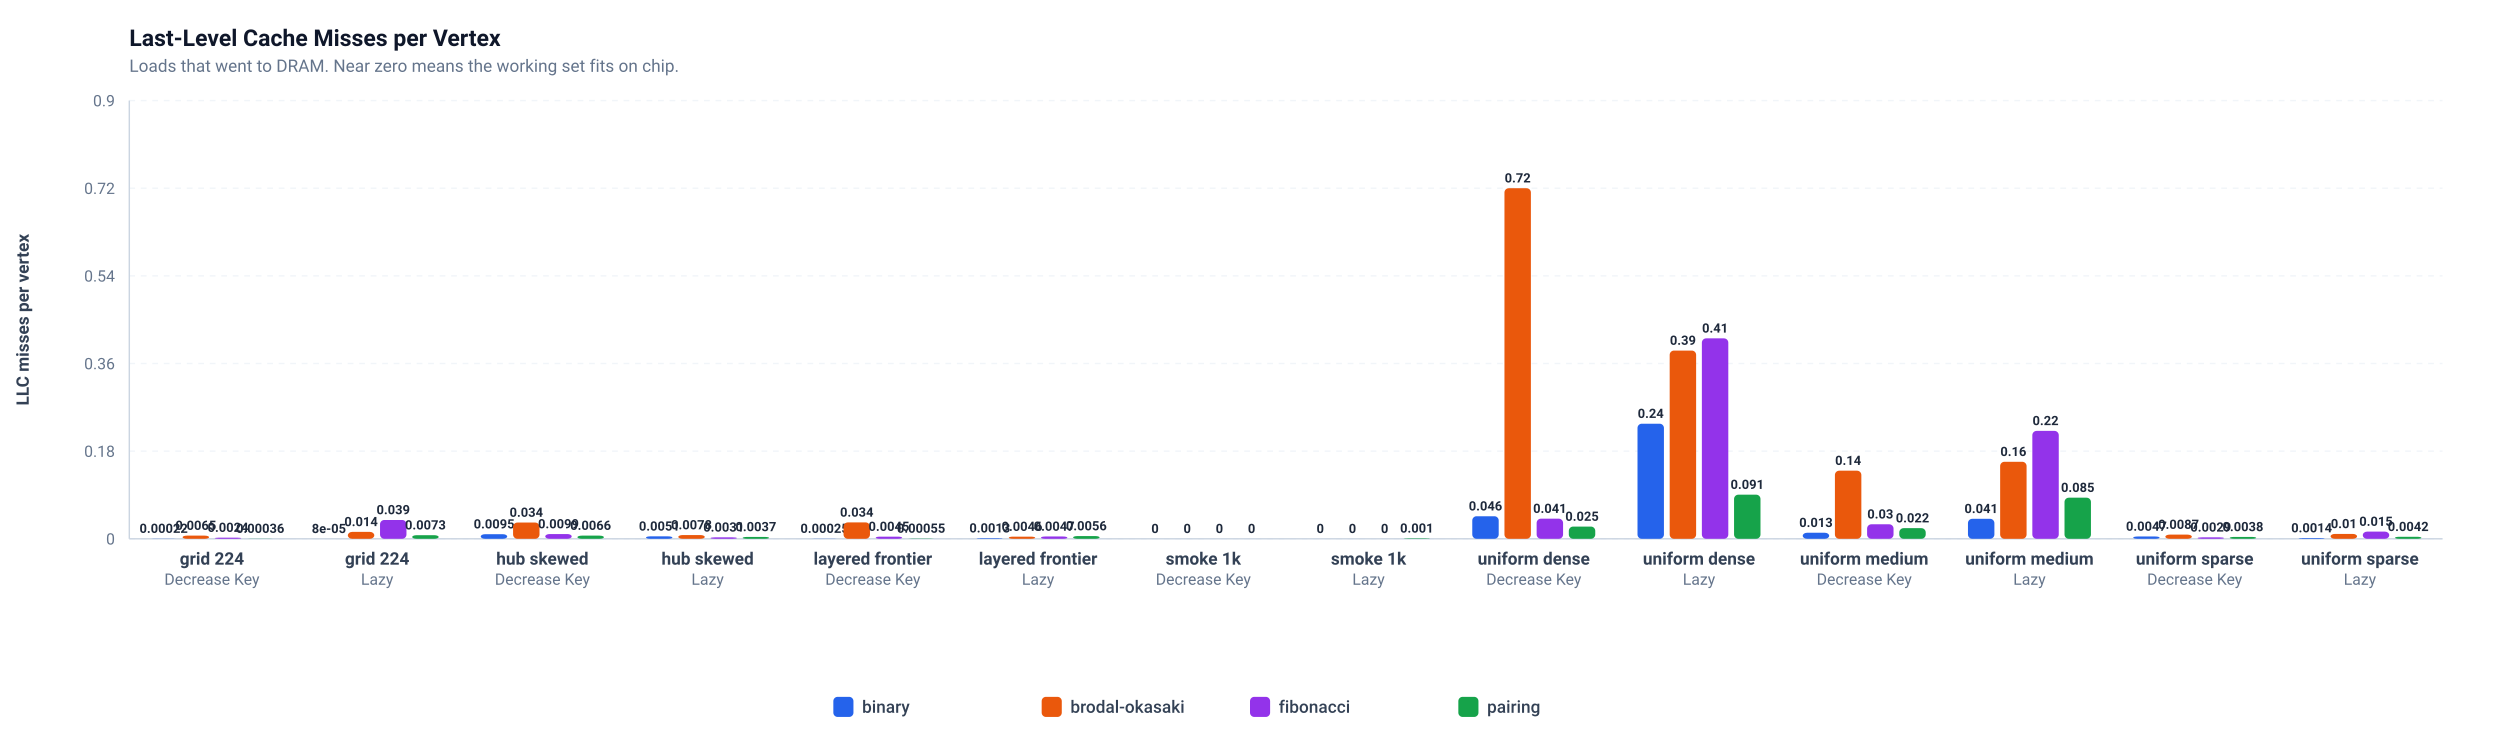
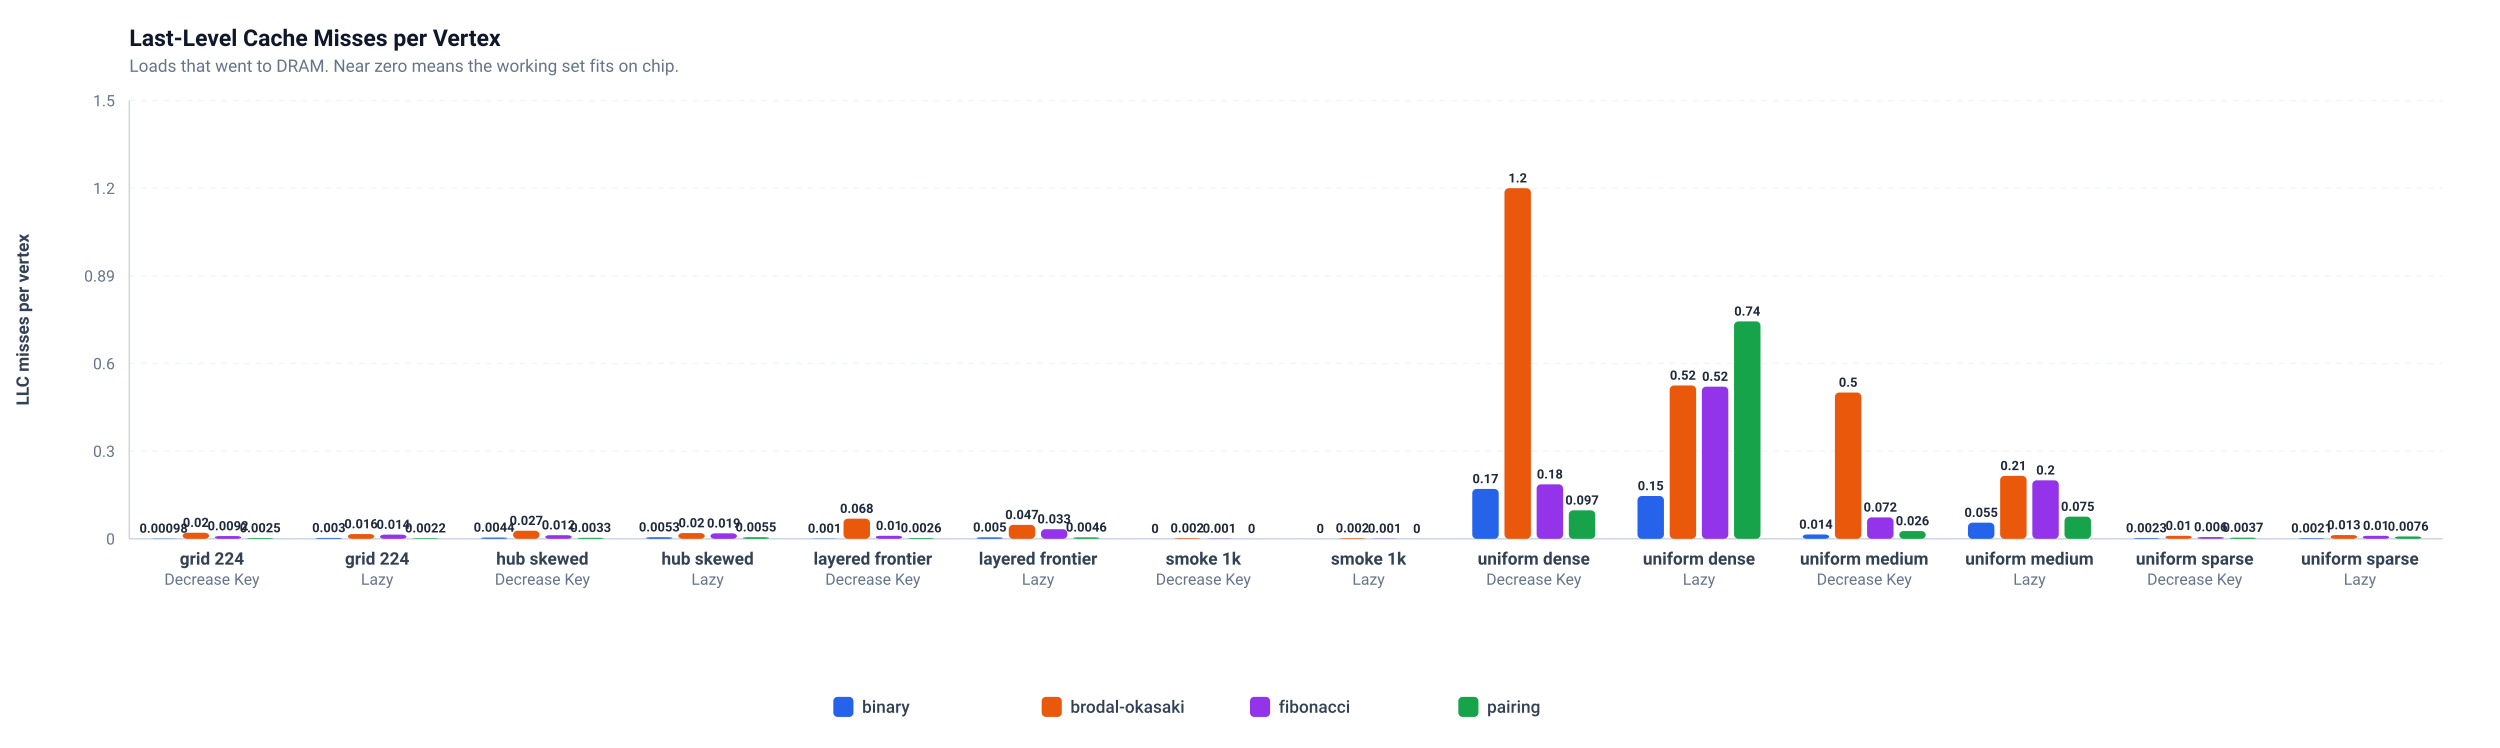
<svg xmlns="http://www.w3.org/2000/svg" viewBox="0 0 1740 520" width="1740" height="520" style="background-color: #ffffff; font-family: -apple-system, BlinkMacSystemFont, Segoe UI, Roboto, sans-serif;">
  <defs>
    <style>
    .axis { stroke: #CBD5E1; stroke-width: 1; }
    .grid { stroke: #F1F5F9; stroke-width: 1; stroke-dasharray: 4,4; }
    .baseline { stroke: #EF4444; stroke-width: 1.5; stroke-dasharray: 3,3; }
    .tick-label { font-size: 11px; fill: #64748B; }
    .axis-title { font-size: 12px; font-weight: 600; fill: #334155; }
    .chart-title { font-size: 16px; font-weight: 700; fill: #0F172A; }
    .chart-subtitle { font-size: 12px; fill: #64748B; }
    .bar-label { font-size: 9px; font-weight: 600; fill: #1E293B; text-anchor: middle; }
    .legend-text { font-size: 12px; fill: #334155; font-weight: 500; dominant-baseline: central; }
  </style>
  </defs>
  <text x="90" y="32" class="chart-title">Last-Level Cache Misses per Vertex</text>
  <text x="90" y="50" class="chart-subtitle">Loads that went to DRAM. Near zero means the working set fits on chip.</text>
  <line x1="90" y1="375.0" x2="1700" y2="375.0" class="grid" />
  <text x="80" y="379.0" class="tick-label" text-anchor="end">0</text>
  <line x1="90" y1="314.0" x2="1700" y2="314.0" class="grid" />
-   <text x="80" y="318.0" class="tick-label" text-anchor="end">0.18</text>
+   <text x="80" y="318.0" class="tick-label" text-anchor="end">0.3</text>
  <line x1="90" y1="253.0" x2="1700" y2="253.0" class="grid" />
-   <text x="80" y="257.0" class="tick-label" text-anchor="end">0.36</text>
+   <text x="80" y="257.0" class="tick-label" text-anchor="end">0.6</text>
  <line x1="90" y1="192.0" x2="1700" y2="192.0" class="grid" />
-   <text x="80" y="196.0" class="tick-label" text-anchor="end">0.54</text>
+   <text x="80" y="196.0" class="tick-label" text-anchor="end">0.89</text>
  <line x1="90" y1="131.0" x2="1700" y2="131.0" class="grid" />
-   <text x="80" y="135.0" class="tick-label" text-anchor="end">0.72</text>
+   <text x="80" y="135.0" class="tick-label" text-anchor="end">1.2</text>
  <line x1="90" y1="70.0" x2="1700" y2="70.0" class="grid" />
-   <text x="80" y="74.0" class="tick-label" text-anchor="end">0.9</text>
+   <text x="80" y="74.0" class="tick-label" text-anchor="end">1.5</text>
  <line x1="90" y1="70" x2="90" y2="375" class="axis" />
  <line x1="90" y1="375" x2="1700" y2="375" class="axis" />
  <text x="-222.5" y="20" class="axis-title" text-anchor="middle" transform="rotate(-90)">LLC misses per vertex</text>
  <text x="147.5" y="393" class="axis-title" font-size="10px" text-anchor="middle">grid 224</text>
  <text x="147.5" y="407" class="tick-label" font-size="10px" text-anchor="middle">Decrease Key</text>
-   <rect x="104.7" y="374.9" width="18.4" height="0.1" fill="#2563EB" rx="3" ry="3" />
-   <text x="113.9" y="370.9" class="bar-label">0.00022</text>
-   <rect x="127.1" y="372.8" width="18.4" height="2.2" fill="#EA580C" rx="3" ry="3" />
-   <text x="136.3" y="368.8" class="bar-label">0.0065</text>
-   <rect x="149.5" y="374.2" width="18.4" height="0.8" fill="#9333EA" rx="3" ry="3" />
-   <text x="158.7" y="370.2" class="bar-label">0.0024</text>
-   <rect x="171.9" y="374.9" width="18.4" height="0.1" fill="#16A34A" rx="3" ry="3" />
-   <text x="181.1" y="370.9" class="bar-label">0.00036</text>
+   <rect x="104.7" y="374.8" width="18.4" height="0.2" fill="#2563EB" rx="3" ry="3" />
+   <text x="113.9" y="370.8" class="bar-label">0.00098</text>
+   <rect x="127.1" y="370.8" width="18.4" height="4.2" fill="#EA580C" rx="3" ry="3" />
+   <text x="136.3" y="366.8" class="bar-label">0.02</text>
+   <rect x="149.5" y="373.1" width="18.4" height="1.9" fill="#9333EA" rx="3" ry="3" />
+   <text x="158.7" y="369.1" class="bar-label">0.0092</text>
+   <rect x="171.9" y="374.5" width="18.4" height="0.5" fill="#16A34A" rx="3" ry="3" />
+   <text x="181.1" y="370.5" class="bar-label">0.0025</text>
  <text x="262.5" y="393" class="axis-title" font-size="10px" text-anchor="middle">grid 224</text>
  <text x="262.5" y="407" class="tick-label" font-size="10px" text-anchor="middle">Lazy</text>
-   <rect x="219.7" y="375.0" width="18.4" height="0.0" fill="#2563EB" rx="3" ry="3" />
-   <text x="228.9" y="371.0" class="bar-label">8e-05</text>
-   <rect x="242.1" y="370.2" width="18.4" height="4.8" fill="#EA580C" rx="3" ry="3" />
-   <text x="251.3" y="366.2" class="bar-label">0.014</text>
-   <rect x="264.5" y="361.9" width="18.4" height="13.1" fill="#9333EA" rx="3" ry="3" />
-   <text x="273.7" y="357.9" class="bar-label">0.039</text>
-   <rect x="286.9" y="372.5" width="18.4" height="2.5" fill="#16A34A" rx="3" ry="3" />
-   <text x="296.1" y="368.5" class="bar-label">0.0073</text>
+   <rect x="219.7" y="374.4" width="18.4" height="0.6" fill="#2563EB" rx="3" ry="3" />
+   <text x="228.9" y="370.4" class="bar-label">0.003</text>
+   <rect x="242.1" y="371.7" width="18.4" height="3.3" fill="#EA580C" rx="3" ry="3" />
+   <text x="251.3" y="367.7" class="bar-label">0.016</text>
+   <rect x="264.5" y="372.1" width="18.4" height="2.9" fill="#9333EA" rx="3" ry="3" />
+   <text x="273.7" y="368.1" class="bar-label">0.014</text>
+   <rect x="286.9" y="374.6" width="18.4" height="0.4" fill="#16A34A" rx="3" ry="3" />
+   <text x="296.1" y="370.6" class="bar-label">0.0022</text>
  <text x="377.5" y="393" class="axis-title" font-size="10px" text-anchor="middle">hub skewed</text>
  <text x="377.5" y="407" class="tick-label" font-size="10px" text-anchor="middle">Decrease Key</text>
-   <rect x="334.6" y="371.8" width="18.4" height="3.2" fill="#2563EB" rx="3" ry="3" />
-   <text x="343.9" y="367.8" class="bar-label">0.0095</text>
-   <rect x="357.1" y="363.7" width="18.4" height="11.3" fill="#EA580C" rx="3" ry="3" />
-   <text x="366.3" y="359.7" class="bar-label">0.034</text>
-   <rect x="379.5" y="371.7" width="18.4" height="3.3" fill="#9333EA" rx="3" ry="3" />
-   <text x="388.7" y="367.7" class="bar-label">0.0099</text>
-   <rect x="401.9" y="372.8" width="18.4" height="2.2" fill="#16A34A" rx="3" ry="3" />
-   <text x="411.1" y="368.8" class="bar-label">0.0066</text>
+   <rect x="334.6" y="374.1" width="18.4" height="0.9" fill="#2563EB" rx="3" ry="3" />
+   <text x="343.9" y="370.1" class="bar-label">0.0044</text>
+   <rect x="357.1" y="369.4" width="18.4" height="5.6" fill="#EA580C" rx="3" ry="3" />
+   <text x="366.3" y="365.4" class="bar-label">0.027</text>
+   <rect x="379.5" y="372.5" width="18.4" height="2.5" fill="#9333EA" rx="3" ry="3" />
+   <text x="388.7" y="368.5" class="bar-label">0.012</text>
+   <rect x="401.9" y="374.3" width="18.4" height="0.7" fill="#16A34A" rx="3" ry="3" />
+   <text x="411.1" y="370.3" class="bar-label">0.0033</text>
  <text x="492.5" y="393" class="axis-title" font-size="10px" text-anchor="middle">hub skewed</text>
  <text x="492.5" y="407" class="tick-label" font-size="10px" text-anchor="middle">Lazy</text>
-   <rect x="449.6" y="373.3" width="18.4" height="1.7" fill="#2563EB" rx="3" ry="3" />
-   <text x="458.9" y="369.3" class="bar-label">0.0051</text>
-   <rect x="472.1" y="372.4" width="18.4" height="2.6" fill="#EA580C" rx="3" ry="3" />
-   <text x="481.3" y="368.4" class="bar-label">0.0078</text>
-   <rect x="494.5" y="374.0" width="18.4" height="1.0" fill="#9333EA" rx="3" ry="3" />
-   <text x="503.7" y="370.0" class="bar-label">0.0031</text>
-   <rect x="516.9" y="373.7" width="18.4" height="1.3" fill="#16A34A" rx="3" ry="3" />
-   <text x="526.1" y="369.7" class="bar-label">0.0037</text>
+   <rect x="449.6" y="373.9" width="18.4" height="1.1" fill="#2563EB" rx="3" ry="3" />
+   <text x="458.9" y="369.9" class="bar-label">0.0053</text>
+   <rect x="472.1" y="371.0" width="18.4" height="4.0" fill="#EA580C" rx="3" ry="3" />
+   <text x="481.3" y="367.0" class="bar-label">0.02</text>
+   <rect x="494.5" y="371.2" width="18.4" height="3.8" fill="#9333EA" rx="3" ry="3" />
+   <text x="503.7" y="367.2" class="bar-label">0.019</text>
+   <rect x="516.9" y="373.9" width="18.4" height="1.1" fill="#16A34A" rx="3" ry="3" />
+   <text x="526.1" y="369.9" class="bar-label">0.0055</text>
  <text x="607.5" y="393" class="axis-title" font-size="10px" text-anchor="middle">layered frontier</text>
  <text x="607.5" y="407" class="tick-label" font-size="10px" text-anchor="middle">Decrease Key</text>
-   <rect x="564.6" y="374.9" width="18.4" height="0.1" fill="#2563EB" rx="3" ry="3" />
-   <text x="573.9" y="370.9" class="bar-label">0.00025</text>
-   <rect x="587.1" y="363.6" width="18.4" height="11.4" fill="#EA580C" rx="3" ry="3" />
-   <text x="596.3" y="359.6" class="bar-label">0.034</text>
-   <rect x="609.5" y="373.5" width="18.4" height="1.5" fill="#9333EA" rx="3" ry="3" />
-   <text x="618.7" y="369.5" class="bar-label">0.0045</text>
-   <rect x="631.9" y="374.8" width="18.4" height="0.2" fill="#16A34A" rx="3" ry="3" />
-   <text x="641.1" y="370.8" class="bar-label">0.00055</text>
+   <rect x="564.6" y="374.8" width="18.4" height="0.2" fill="#2563EB" rx="3" ry="3" />
+   <text x="573.9" y="370.8" class="bar-label">0.001</text>
+   <rect x="587.1" y="361.0" width="18.4" height="14.0" fill="#EA580C" rx="3" ry="3" />
+   <text x="596.3" y="357.0" class="bar-label">0.068</text>
+   <rect x="609.5" y="372.9" width="18.4" height="2.1" fill="#9333EA" rx="3" ry="3" />
+   <text x="618.7" y="368.9" class="bar-label">0.01</text>
+   <rect x="631.9" y="374.5" width="18.4" height="0.5" fill="#16A34A" rx="3" ry="3" />
+   <text x="641.1" y="370.5" class="bar-label">0.0026</text>
  <text x="722.5" y="393" class="axis-title" font-size="10px" text-anchor="middle">layered frontier</text>
  <text x="722.5" y="407" class="tick-label" font-size="10px" text-anchor="middle">Lazy</text>
-   <rect x="679.6" y="374.6" width="18.4" height="0.4" fill="#2563EB" rx="3" ry="3" />
-   <text x="688.9" y="370.6" class="bar-label">0.0013</text>
-   <rect x="702.1" y="373.5" width="18.4" height="1.5" fill="#EA580C" rx="3" ry="3" />
-   <text x="711.3" y="369.5" class="bar-label">0.0046</text>
-   <rect x="724.5" y="373.4" width="18.4" height="1.6" fill="#9333EA" rx="3" ry="3" />
-   <text x="733.7" y="369.4" class="bar-label">0.0047</text>
-   <rect x="746.9" y="373.1" width="18.4" height="1.9" fill="#16A34A" rx="3" ry="3" />
-   <text x="756.1" y="369.1" class="bar-label">0.0056</text>
+   <rect x="679.6" y="374.0" width="18.4" height="1.0" fill="#2563EB" rx="3" ry="3" />
+   <text x="688.9" y="370.0" class="bar-label">0.005</text>
+   <rect x="702.1" y="365.3" width="18.4" height="9.7" fill="#EA580C" rx="3" ry="3" />
+   <text x="711.3" y="361.3" class="bar-label">0.047</text>
+   <rect x="724.5" y="368.3" width="18.4" height="6.7" fill="#9333EA" rx="3" ry="3" />
+   <text x="733.7" y="364.3" class="bar-label">0.033</text>
+   <rect x="746.9" y="374.0" width="18.4" height="1.0" fill="#16A34A" rx="3" ry="3" />
+   <text x="756.1" y="370.0" class="bar-label">0.0046</text>
  <text x="837.5" y="393" class="axis-title" font-size="10px" text-anchor="middle">smoke 1k</text>
  <text x="837.5" y="407" class="tick-label" font-size="10px" text-anchor="middle">Decrease Key</text>
  <rect x="794.6" y="375.0" width="18.4" height="0.0" fill="#2563EB" rx="3" ry="3" />
  <text x="803.9" y="371.0" class="bar-label">0</text>
-   <rect x="817.1" y="375.0" width="18.4" height="0.0" fill="#EA580C" rx="3" ry="3" />
-   <text x="826.3" y="371.0" class="bar-label">0</text>
-   <rect x="839.5" y="375.0" width="18.4" height="0.0" fill="#9333EA" rx="3" ry="3" />
-   <text x="848.7" y="371.0" class="bar-label">0</text>
+   <rect x="817.1" y="374.6" width="18.4" height="0.4" fill="#EA580C" rx="3" ry="3" />
+   <text x="826.3" y="370.6" class="bar-label">0.002</text>
+   <rect x="839.5" y="374.8" width="18.4" height="0.2" fill="#9333EA" rx="3" ry="3" />
+   <text x="848.7" y="370.8" class="bar-label">0.001</text>
  <rect x="861.9" y="375.0" width="18.4" height="0.0" fill="#16A34A" rx="3" ry="3" />
  <text x="871.1" y="371.0" class="bar-label">0</text>
  <text x="952.5" y="393" class="axis-title" font-size="10px" text-anchor="middle">smoke 1k</text>
  <text x="952.5" y="407" class="tick-label" font-size="10px" text-anchor="middle">Lazy</text>
  <rect x="909.6" y="375.0" width="18.4" height="0.0" fill="#2563EB" rx="3" ry="3" />
  <text x="918.9" y="371.0" class="bar-label">0</text>
-   <rect x="932.1" y="375.0" width="18.4" height="0.0" fill="#EA580C" rx="3" ry="3" />
-   <text x="941.3" y="371.0" class="bar-label">0</text>
-   <rect x="954.5" y="375.0" width="18.4" height="0.0" fill="#9333EA" rx="3" ry="3" />
-   <text x="963.7" y="371.0" class="bar-label">0</text>
-   <rect x="976.9" y="374.7" width="18.4" height="0.3" fill="#16A34A" rx="3" ry="3" />
-   <text x="986.1" y="370.7" class="bar-label">0.001</text>
+   <rect x="932.1" y="374.6" width="18.4" height="0.4" fill="#EA580C" rx="3" ry="3" />
+   <text x="941.3" y="370.6" class="bar-label">0.002</text>
+   <rect x="954.5" y="374.8" width="18.4" height="0.2" fill="#9333EA" rx="3" ry="3" />
+   <text x="963.7" y="370.8" class="bar-label">0.001</text>
+   <rect x="976.9" y="375.0" width="18.4" height="0.0" fill="#16A34A" rx="3" ry="3" />
+   <text x="986.1" y="371.0" class="bar-label">0</text>
  <text x="1067.5" y="393" class="axis-title" font-size="10px" text-anchor="middle">uniform dense</text>
  <text x="1067.5" y="407" class="tick-label" font-size="10px" text-anchor="middle">Decrease Key</text>
-   <rect x="1024.7" y="359.3" width="18.4" height="15.7" fill="#2563EB" rx="3" ry="3" />
-   <text x="1033.9" y="355.3" class="bar-label">0.046</text>
+   <rect x="1024.7" y="340.3" width="18.4" height="34.7" fill="#2563EB" rx="3" ry="3" />
+   <text x="1033.9" y="336.3" class="bar-label">0.17</text>
  <rect x="1047.1" y="131.0" width="18.4" height="244.0" fill="#EA580C" rx="3" ry="3" />
-   <text x="1056.3" y="127.0" class="bar-label">0.72</text>
-   <rect x="1069.5" y="361.0" width="18.4" height="14.0" fill="#9333EA" rx="3" ry="3" />
-   <text x="1078.7" y="357.0" class="bar-label">0.041</text>
-   <rect x="1091.9" y="366.5" width="18.4" height="8.5" fill="#16A34A" rx="3" ry="3" />
-   <text x="1101.1" y="362.5" class="bar-label">0.025</text>
+   <text x="1056.3" y="127.0" class="bar-label">1.2</text>
+   <rect x="1069.5" y="337.1" width="18.4" height="37.9" fill="#9333EA" rx="3" ry="3" />
+   <text x="1078.7" y="333.1" class="bar-label">0.18</text>
+   <rect x="1091.9" y="355.2" width="18.4" height="19.8" fill="#16A34A" rx="3" ry="3" />
+   <text x="1101.1" y="351.2" class="bar-label">0.097</text>
  <text x="1182.5" y="393" class="axis-title" font-size="10px" text-anchor="middle">uniform dense</text>
  <text x="1182.5" y="407" class="tick-label" font-size="10px" text-anchor="middle">Lazy</text>
-   <rect x="1139.7" y="294.9" width="18.4" height="80.1" fill="#2563EB" rx="3" ry="3" />
-   <text x="1148.9" y="290.9" class="bar-label">0.24</text>
-   <rect x="1162.1" y="244.0" width="18.4" height="131.0" fill="#EA580C" rx="3" ry="3" />
-   <text x="1171.3" y="240.0" class="bar-label">0.39</text>
-   <rect x="1184.5" y="235.5" width="18.4" height="139.5" fill="#9333EA" rx="3" ry="3" />
-   <text x="1193.7" y="231.5" class="bar-label">0.41</text>
-   <rect x="1206.9" y="344.3" width="18.4" height="30.7" fill="#16A34A" rx="3" ry="3" />
-   <text x="1216.1" y="340.3" class="bar-label">0.091</text>
+   <rect x="1139.7" y="345.2" width="18.4" height="29.8" fill="#2563EB" rx="3" ry="3" />
+   <text x="1148.9" y="341.2" class="bar-label">0.15</text>
+   <rect x="1162.1" y="268.3" width="18.4" height="106.7" fill="#EA580C" rx="3" ry="3" />
+   <text x="1171.3" y="264.3" class="bar-label">0.52</text>
+   <rect x="1184.5" y="269.1" width="18.4" height="105.9" fill="#9333EA" rx="3" ry="3" />
+   <text x="1193.7" y="265.1" class="bar-label">0.52</text>
+   <rect x="1206.9" y="223.7" width="18.4" height="151.3" fill="#16A34A" rx="3" ry="3" />
+   <text x="1216.1" y="219.7" class="bar-label">0.74</text>
  <text x="1297.5" y="393" class="axis-title" font-size="10px" text-anchor="middle">uniform medium</text>
  <text x="1297.5" y="407" class="tick-label" font-size="10px" text-anchor="middle">Decrease Key</text>
-   <rect x="1254.7" y="370.8" width="18.4" height="4.2" fill="#2563EB" rx="3" ry="3" />
-   <text x="1263.9" y="366.8" class="bar-label">0.013</text>
-   <rect x="1277.1" y="327.6" width="18.4" height="47.4" fill="#EA580C" rx="3" ry="3" />
-   <text x="1286.3" y="323.6" class="bar-label">0.14</text>
-   <rect x="1299.5" y="364.9" width="18.4" height="10.1" fill="#9333EA" rx="3" ry="3" />
-   <text x="1308.7" y="360.9" class="bar-label">0.03</text>
-   <rect x="1321.9" y="367.6" width="18.4" height="7.4" fill="#16A34A" rx="3" ry="3" />
-   <text x="1331.1" y="363.6" class="bar-label">0.022</text>
+   <rect x="1254.7" y="372.0" width="18.4" height="3.0" fill="#2563EB" rx="3" ry="3" />
+   <text x="1263.9" y="368.0" class="bar-label">0.014</text>
+   <rect x="1277.1" y="273.2" width="18.4" height="101.8" fill="#EA580C" rx="3" ry="3" />
+   <text x="1286.3" y="269.2" class="bar-label">0.5</text>
+   <rect x="1299.5" y="360.1" width="18.4" height="14.9" fill="#9333EA" rx="3" ry="3" />
+   <text x="1308.7" y="356.1" class="bar-label">0.072</text>
+   <rect x="1321.9" y="369.6" width="18.4" height="5.4" fill="#16A34A" rx="3" ry="3" />
+   <text x="1331.1" y="365.6" class="bar-label">0.026</text>
  <text x="1412.5" y="393" class="axis-title" font-size="10px" text-anchor="middle">uniform medium</text>
  <text x="1412.5" y="407" class="tick-label" font-size="10px" text-anchor="middle">Lazy</text>
-   <rect x="1369.7" y="361.1" width="18.4" height="13.9" fill="#2563EB" rx="3" ry="3" />
-   <text x="1378.9" y="357.1" class="bar-label">0.041</text>
-   <rect x="1392.1" y="321.4" width="18.4" height="53.6" fill="#EA580C" rx="3" ry="3" />
-   <text x="1401.3" y="317.4" class="bar-label">0.16</text>
-   <rect x="1414.5" y="299.9" width="18.4" height="75.1" fill="#9333EA" rx="3" ry="3" />
-   <text x="1423.7" y="295.9" class="bar-label">0.22</text>
-   <rect x="1436.9" y="346.4" width="18.4" height="28.6" fill="#16A34A" rx="3" ry="3" />
-   <text x="1446.1" y="342.4" class="bar-label">0.085</text>
+   <rect x="1369.7" y="363.8" width="18.4" height="11.2" fill="#2563EB" rx="3" ry="3" />
+   <text x="1378.9" y="359.8" class="bar-label">0.055</text>
+   <rect x="1392.1" y="331.2" width="18.4" height="43.8" fill="#EA580C" rx="3" ry="3" />
+   <text x="1401.3" y="327.2" class="bar-label">0.21</text>
+   <rect x="1414.5" y="334.3" width="18.4" height="40.7" fill="#9333EA" rx="3" ry="3" />
+   <text x="1423.7" y="330.3" class="bar-label">0.2</text>
+   <rect x="1436.9" y="359.6" width="18.4" height="15.4" fill="#16A34A" rx="3" ry="3" />
+   <text x="1446.1" y="355.6" class="bar-label">0.075</text>
  <text x="1527.5" y="393" class="axis-title" font-size="10px" text-anchor="middle">uniform sparse</text>
  <text x="1527.5" y="407" class="tick-label" font-size="10px" text-anchor="middle">Decrease Key</text>
-   <rect x="1484.7" y="373.4" width="18.4" height="1.6" fill="#2563EB" rx="3" ry="3" />
-   <text x="1493.9" y="369.4" class="bar-label">0.0047</text>
-   <rect x="1507.1" y="372.1" width="18.4" height="2.9" fill="#EA580C" rx="3" ry="3" />
-   <text x="1516.3" y="368.1" class="bar-label">0.0087</text>
-   <rect x="1529.5" y="374.0" width="18.4" height="1.0" fill="#9333EA" rx="3" ry="3" />
-   <text x="1538.7" y="370.0" class="bar-label">0.0029</text>
-   <rect x="1551.9" y="373.7" width="18.4" height="1.3" fill="#16A34A" rx="3" ry="3" />
-   <text x="1561.1" y="369.7" class="bar-label">0.0038</text>
+   <rect x="1484.7" y="374.5" width="18.4" height="0.5" fill="#2563EB" rx="3" ry="3" />
+   <text x="1493.9" y="370.5" class="bar-label">0.0023</text>
+   <rect x="1507.1" y="372.9" width="18.4" height="2.1" fill="#EA580C" rx="3" ry="3" />
+   <text x="1516.3" y="368.9" class="bar-label">0.01</text>
+   <rect x="1529.5" y="373.8" width="18.4" height="1.2" fill="#9333EA" rx="3" ry="3" />
+   <text x="1538.7" y="369.8" class="bar-label">0.006</text>
+   <rect x="1551.9" y="374.2" width="18.4" height="0.8" fill="#16A34A" rx="3" ry="3" />
+   <text x="1561.1" y="370.2" class="bar-label">0.0037</text>
  <text x="1642.5" y="393" class="axis-title" font-size="10px" text-anchor="middle">uniform sparse</text>
  <text x="1642.5" y="407" class="tick-label" font-size="10px" text-anchor="middle">Lazy</text>
-   <rect x="1599.7" y="374.5" width="18.4" height="0.5" fill="#2563EB" rx="3" ry="3" />
-   <text x="1608.9" y="370.5" class="bar-label">0.0014</text>
-   <rect x="1622.1" y="371.6" width="18.4" height="3.4" fill="#EA580C" rx="3" ry="3" />
-   <text x="1631.3" y="367.6" class="bar-label">0.01</text>
-   <rect x="1644.5" y="370.0" width="18.4" height="5.0" fill="#9333EA" rx="3" ry="3" />
-   <text x="1653.7" y="366.0" class="bar-label">0.015</text>
-   <rect x="1666.9" y="373.6" width="18.4" height="1.4" fill="#16A34A" rx="3" ry="3" />
-   <text x="1676.1" y="369.6" class="bar-label">0.0042</text>
+   <rect x="1599.7" y="374.6" width="18.4" height="0.4" fill="#2563EB" rx="3" ry="3" />
+   <text x="1608.9" y="370.6" class="bar-label">0.0021</text>
+   <rect x="1622.1" y="372.4" width="18.4" height="2.6" fill="#EA580C" rx="3" ry="3" />
+   <text x="1631.3" y="368.4" class="bar-label">0.013</text>
+   <rect x="1644.5" y="372.9" width="18.4" height="2.1" fill="#9333EA" rx="3" ry="3" />
+   <text x="1653.7" y="368.9" class="bar-label">0.01</text>
+   <rect x="1666.9" y="373.4" width="18.4" height="1.6" fill="#16A34A" rx="3" ry="3" />
+   <text x="1676.1" y="369.4" class="bar-label">0.0076</text>
  <rect x="580.0" y="485.0" width="14" height="14" fill="#2563EB" rx="3" ry="3" />
  <text x="600.0" y="492.0" class="legend-text">binary</text>
  <rect x="725.0" y="485.0" width="14" height="14" fill="#EA580C" rx="3" ry="3" />
  <text x="745.0" y="492.0" class="legend-text">brodal-okasaki</text>
  <rect x="870.0" y="485.0" width="14" height="14" fill="#9333EA" rx="3" ry="3" />
  <text x="890.0" y="492.0" class="legend-text">fibonacci</text>
  <rect x="1015.0" y="485.0" width="14" height="14" fill="#16A34A" rx="3" ry="3" />
  <text x="1035.0" y="492.0" class="legend-text">pairing</text>
</svg>
